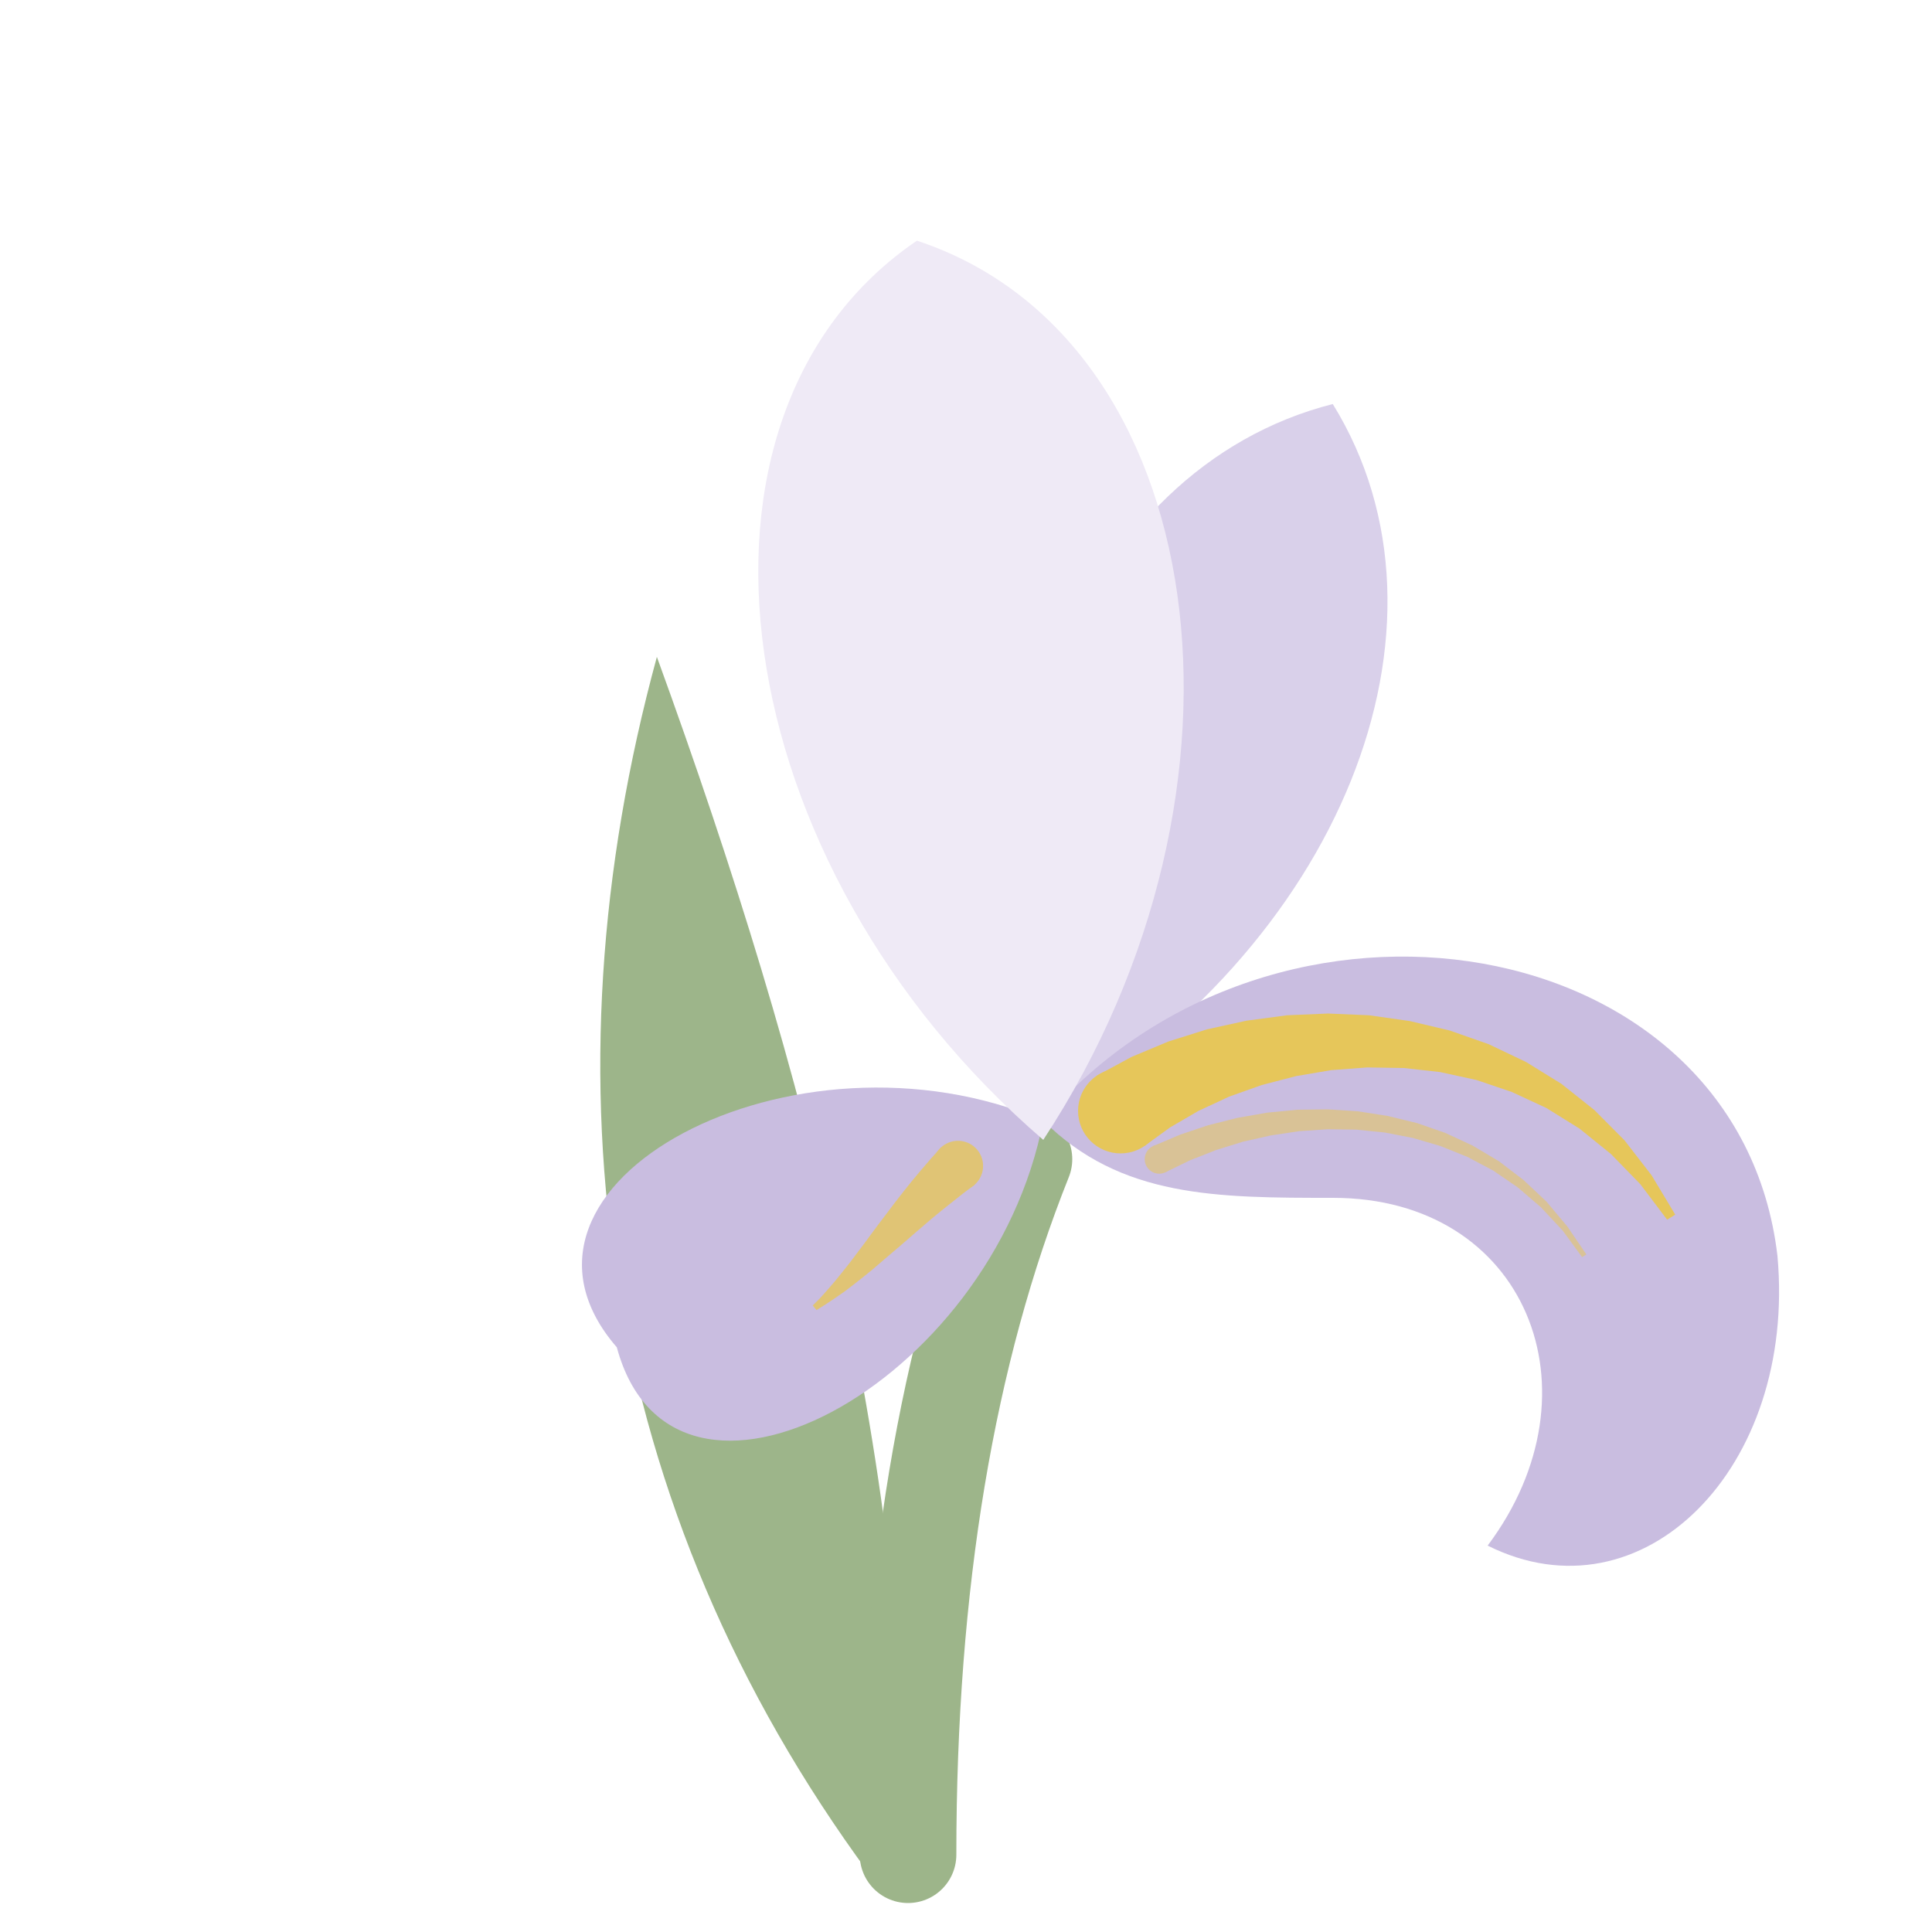
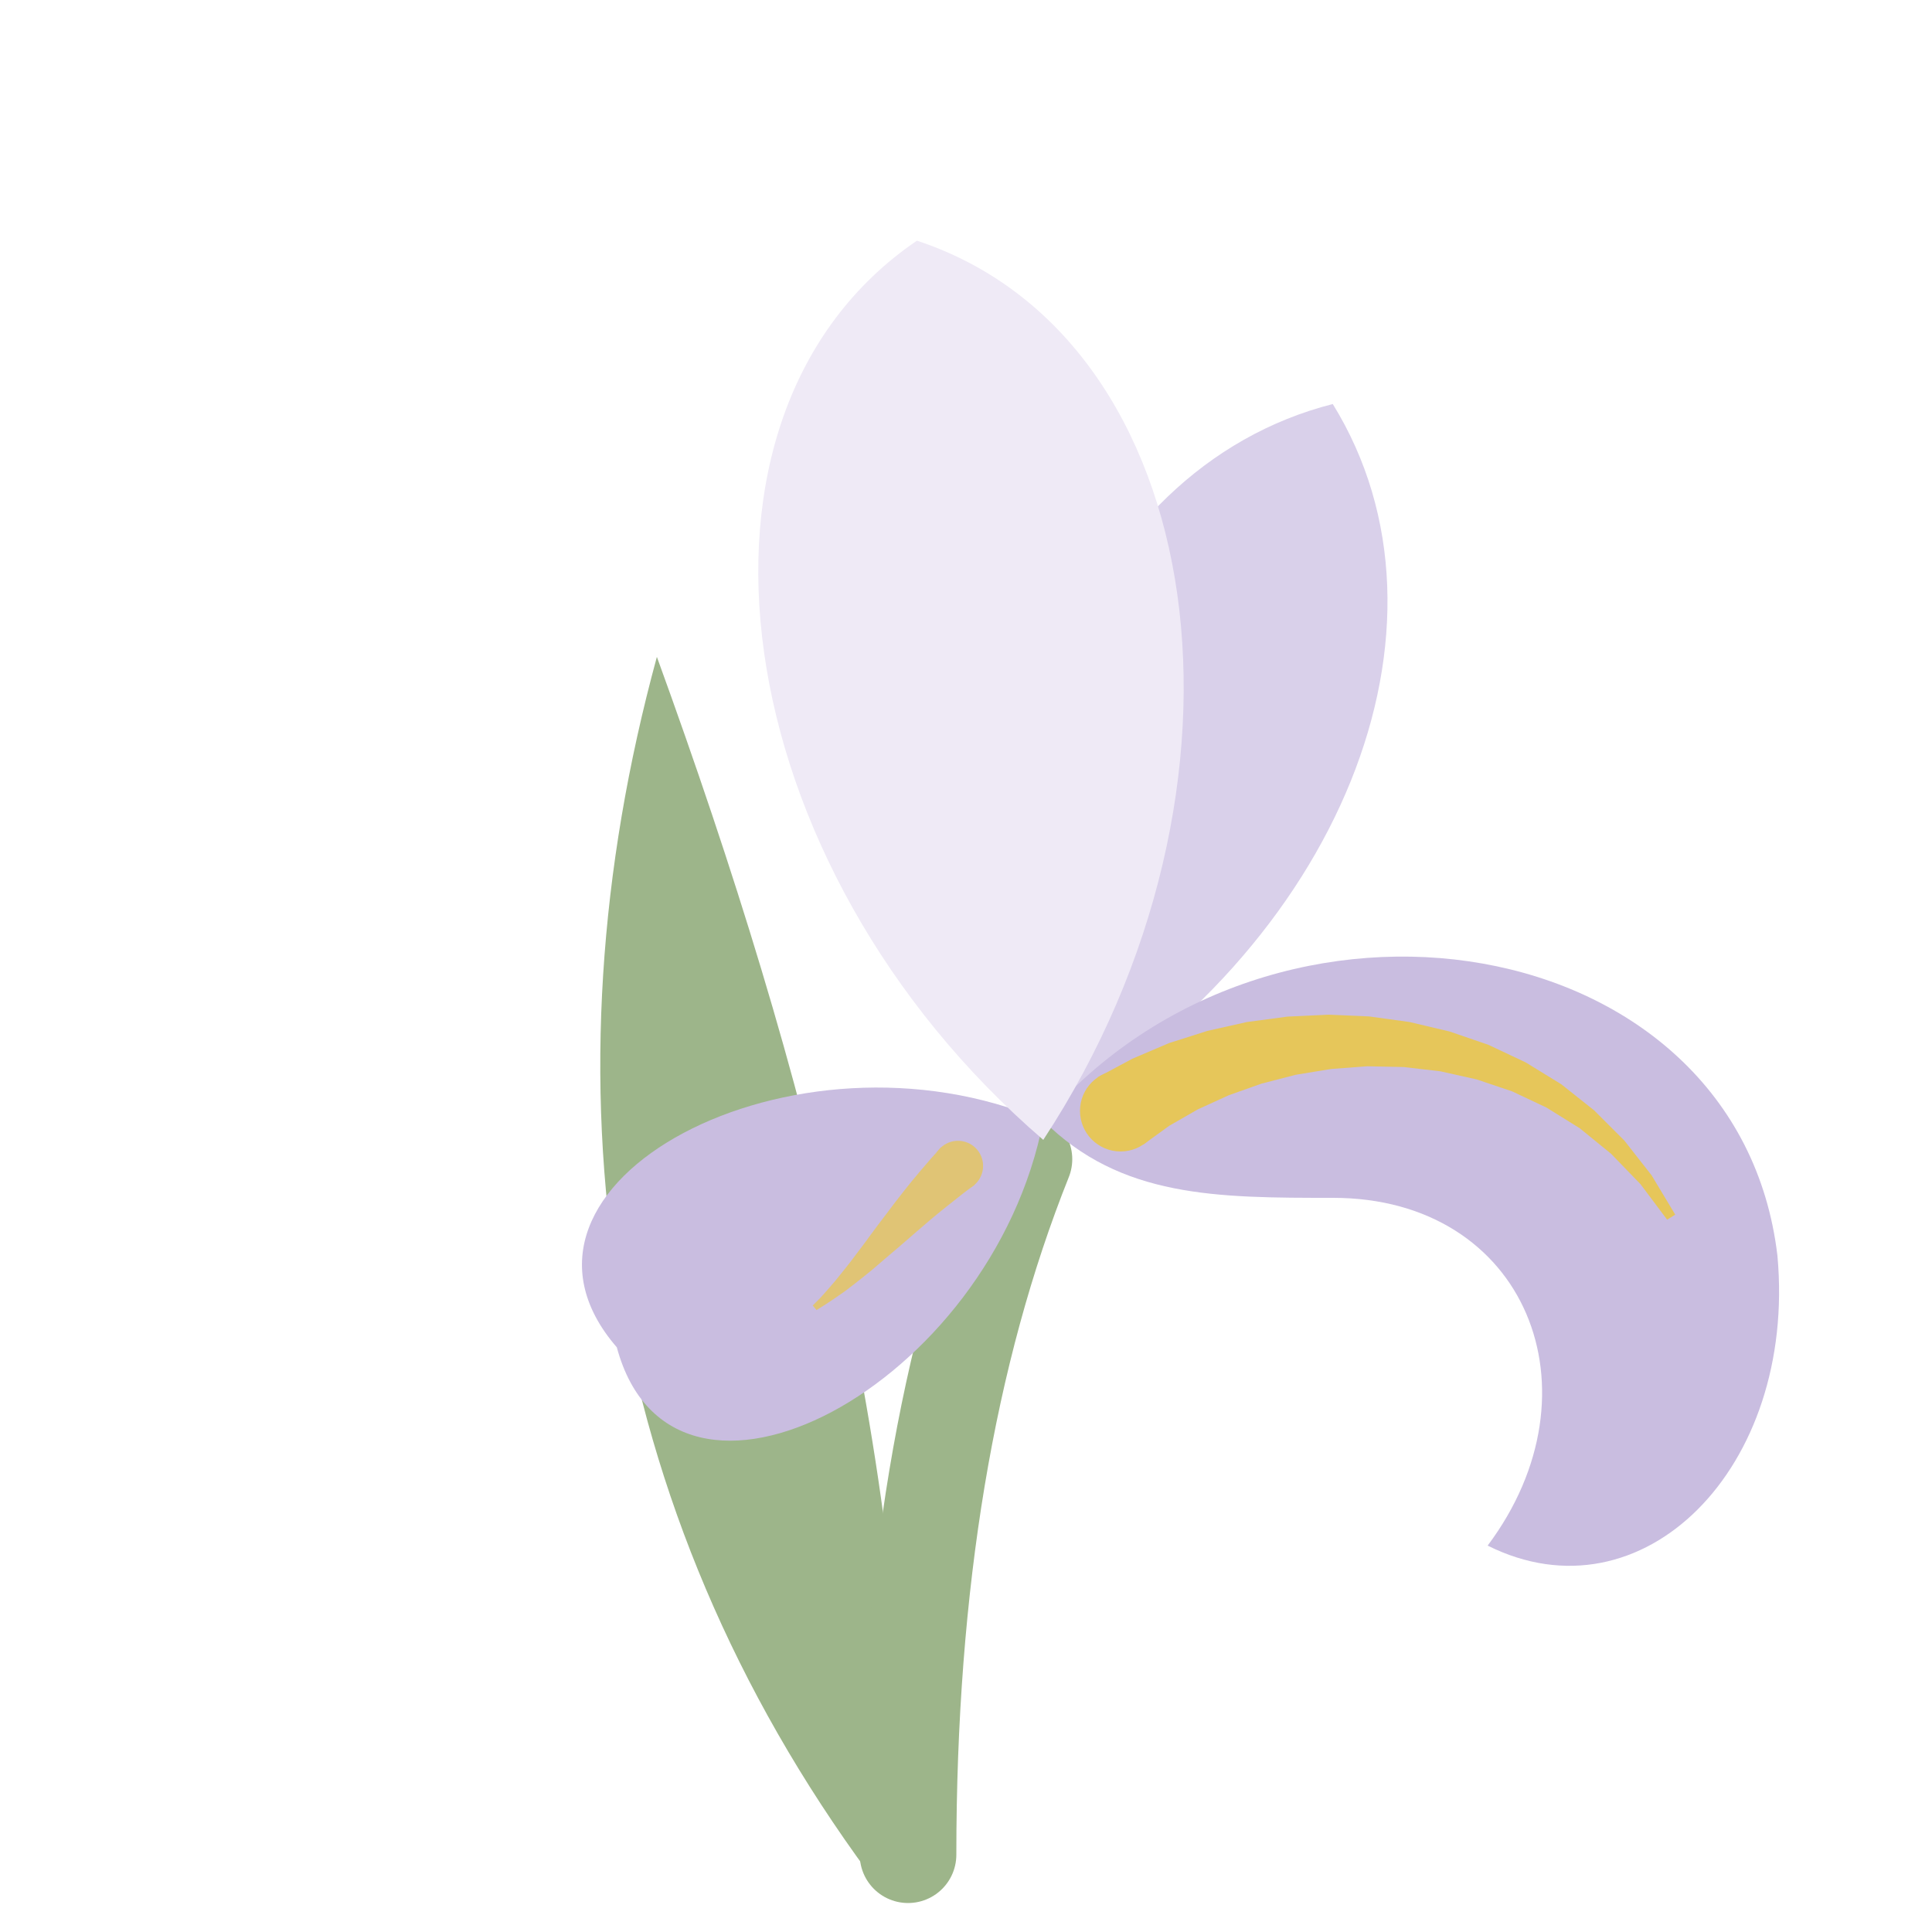
<svg xmlns="http://www.w3.org/2000/svg" viewBox="0 0 100 100">
  <path d="M45 97 C31 78 28 56 34 34 C42 56 47 76 47 97 Z" fill="#9DB58A" />
  <path d="M47 96 C47 82 49 70 53 60" fill="none" stroke="#9DB58A" stroke-width="5" stroke-linecap="round" />
  <g transform="translate(54 58) rotate(-118)">
    <path d="M0 0 C-10.9 -8.8 -10.9 -27.5 0 -25 C10.9 -27.5 10.9 -8.8 0 0 Z" fill="#C9BDE0" />
    <g fill="#E6C65A" opacity="0.8">
      <path d="M1.26 -5.32 L0.99 -6.06 L0.71 -6.78 L0.43 -7.47 L0.14 -8.14 L-0.15 -8.79 L-0.44 -9.41 L-0.72 -10.02 L-1.00 -10.61 L-1.28 -11.19 L-1.54 -11.75 L-1.80 -12.31 L-2.04 -12.86 L-2.27 -13.40 L-2.48 -13.94 L-2.68 -14.48 L-2.85 -15.03 L-3.15 -14.97 L-3.11 -14.39 L-3.05 -13.80 L-2.98 -13.21 L-2.88 -12.61 L-2.77 -12.00 L-2.65 -11.39 L-2.51 -10.77 L-2.37 -10.14 L-2.23 -9.50 L-2.08 -8.85 L-1.93 -8.19 L-1.78 -7.52 L-1.64 -6.83 L-1.51 -6.13 L-1.38 -5.42 L-1.26 -4.68 Z" />
      <circle cx="0.00" cy="-5.00" r="1.30" />
    </g>
  </g>
  <g transform="translate(54 58) rotate(22)">
    <path d="M0 0 C-10.9 -14.0 -10.9 -32.0 0 -40 C10.9 -32.0 10.9 -14.0 0 0 Z" fill="#D9D0EA" />
  </g>
  <path d="M54 58 C66 44 90 48 92 65 C93 76 85 84 77 80 C83 72 79 62 69 62 C63 62 58 62 54 58 Z" fill="#C9BDE0" />
  <g fill="#E6C65A">
-     <path d="M59.23 59.32 L60.57 58.35 L62.03 57.50 L63.62 56.76 L65.31 56.16 L67.08 55.70 L68.90 55.39 L70.77 55.25 L72.66 55.28 L74.54 55.49 L76.42 55.90 L78.25 56.52 L80.04 57.35 L81.76 58.42 L83.38 59.73 L84.90 61.29 L86.29 63.13 L86.71 62.87 L85.49 60.84 L84.09 59.03 L82.53 57.46 L80.82 56.10 L78.99 54.97 L77.06 54.05 L75.04 53.34 L72.97 52.85 L70.86 52.55 L68.74 52.46 L66.62 52.55 L64.52 52.83 L62.47 53.28 L60.47 53.91 L58.56 54.71 L56.77 55.68 Z" />
-     <circle cx="58.00" cy="57.50" r="2.20" />
-   </g>
-   <g fill="#E6C65A" opacity="0.55">
-     <path d="M60.33 60.67 L61.61 60.05 L62.96 59.52 L64.35 59.09 L65.78 58.77 L67.24 58.55 L68.72 58.45 L70.20 58.47 L71.68 58.62 L73.13 58.90 L74.56 59.32 L75.95 59.88 L77.29 60.59 L78.56 61.46 L79.76 62.49 L80.88 63.69 L81.89 65.07 L82.11 64.93 L81.13 63.49 L80.05 62.20 L78.86 61.08 L77.59 60.11 L76.23 59.30 L74.81 58.64 L73.34 58.13 L71.82 57.76 L70.28 57.52 L68.72 57.42 L67.15 57.44 L65.59 57.59 L64.05 57.86 L62.54 58.24 L61.08 58.73 L59.67 59.33 Z" />
-     <circle cx="60.00" cy="60.00" r="0.75" />
+     <path d="M59.18 59.24 L60.52 58.27 L62.00 57.42 L63.60 56.69 L65.29 56.09 L67.07 55.63 L68.90 55.33 L70.77 55.19 L72.66 55.23 L74.55 55.45 L76.43 55.87 L78.27 56.49 L80.05 57.33 L81.77 58.40 L83.39 59.72 L84.91 61.29 L86.29 63.13 L86.71 62.87 L85.49 60.84 L84.08 59.04 L82.51 57.47 L80.81 56.12 L78.97 54.99 L77.04 54.08 L75.03 53.39 L72.96 52.90 L70.86 52.61 L68.74 52.52 L66.63 52.62 L64.54 52.90 L62.49 53.36 L60.51 53.99 L58.61 54.80 L56.82 55.76 Z" />
+     <circle cx="58.00" cy="57.50" r="2.10" />
  </g>
  <g transform="translate(54 59) rotate(-8)">
    <path d="M0 0 C-14.4 -16.4 -14.4 -39.9 0 -47 C14.4 -39.9 14.4 -16.4 0 0 Z" fill="#EFEAF6" />
  </g>
</svg>
